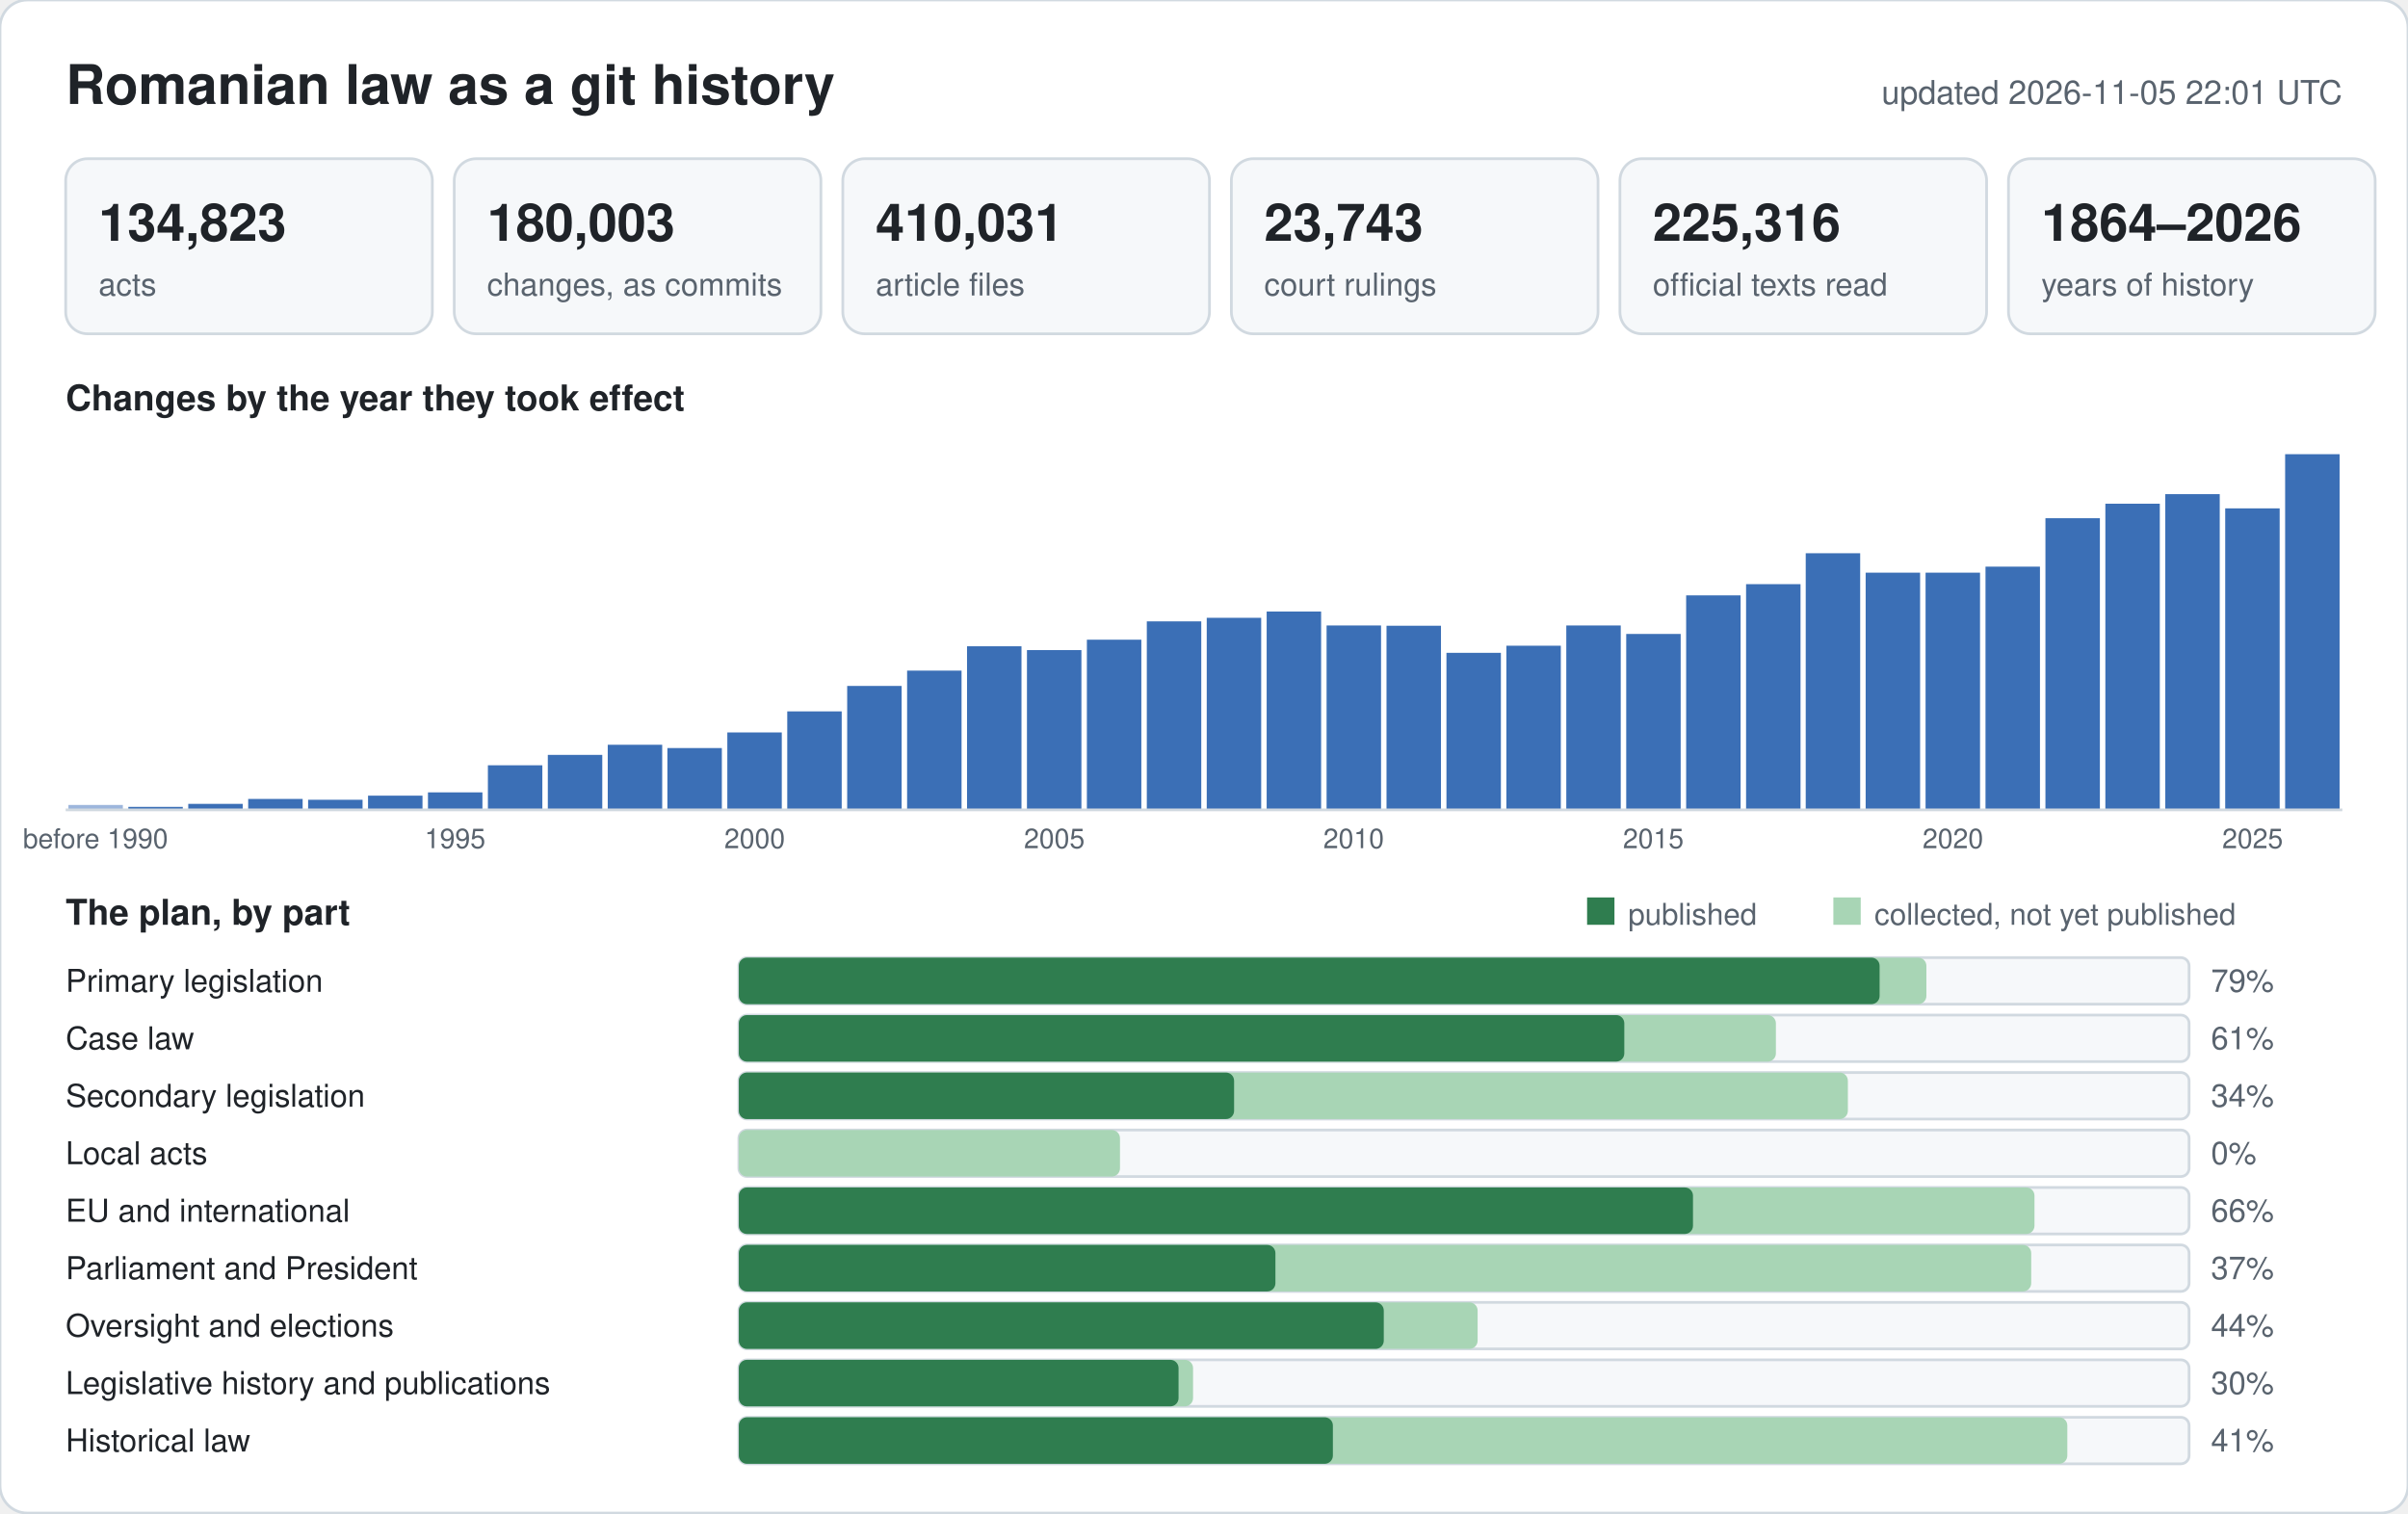
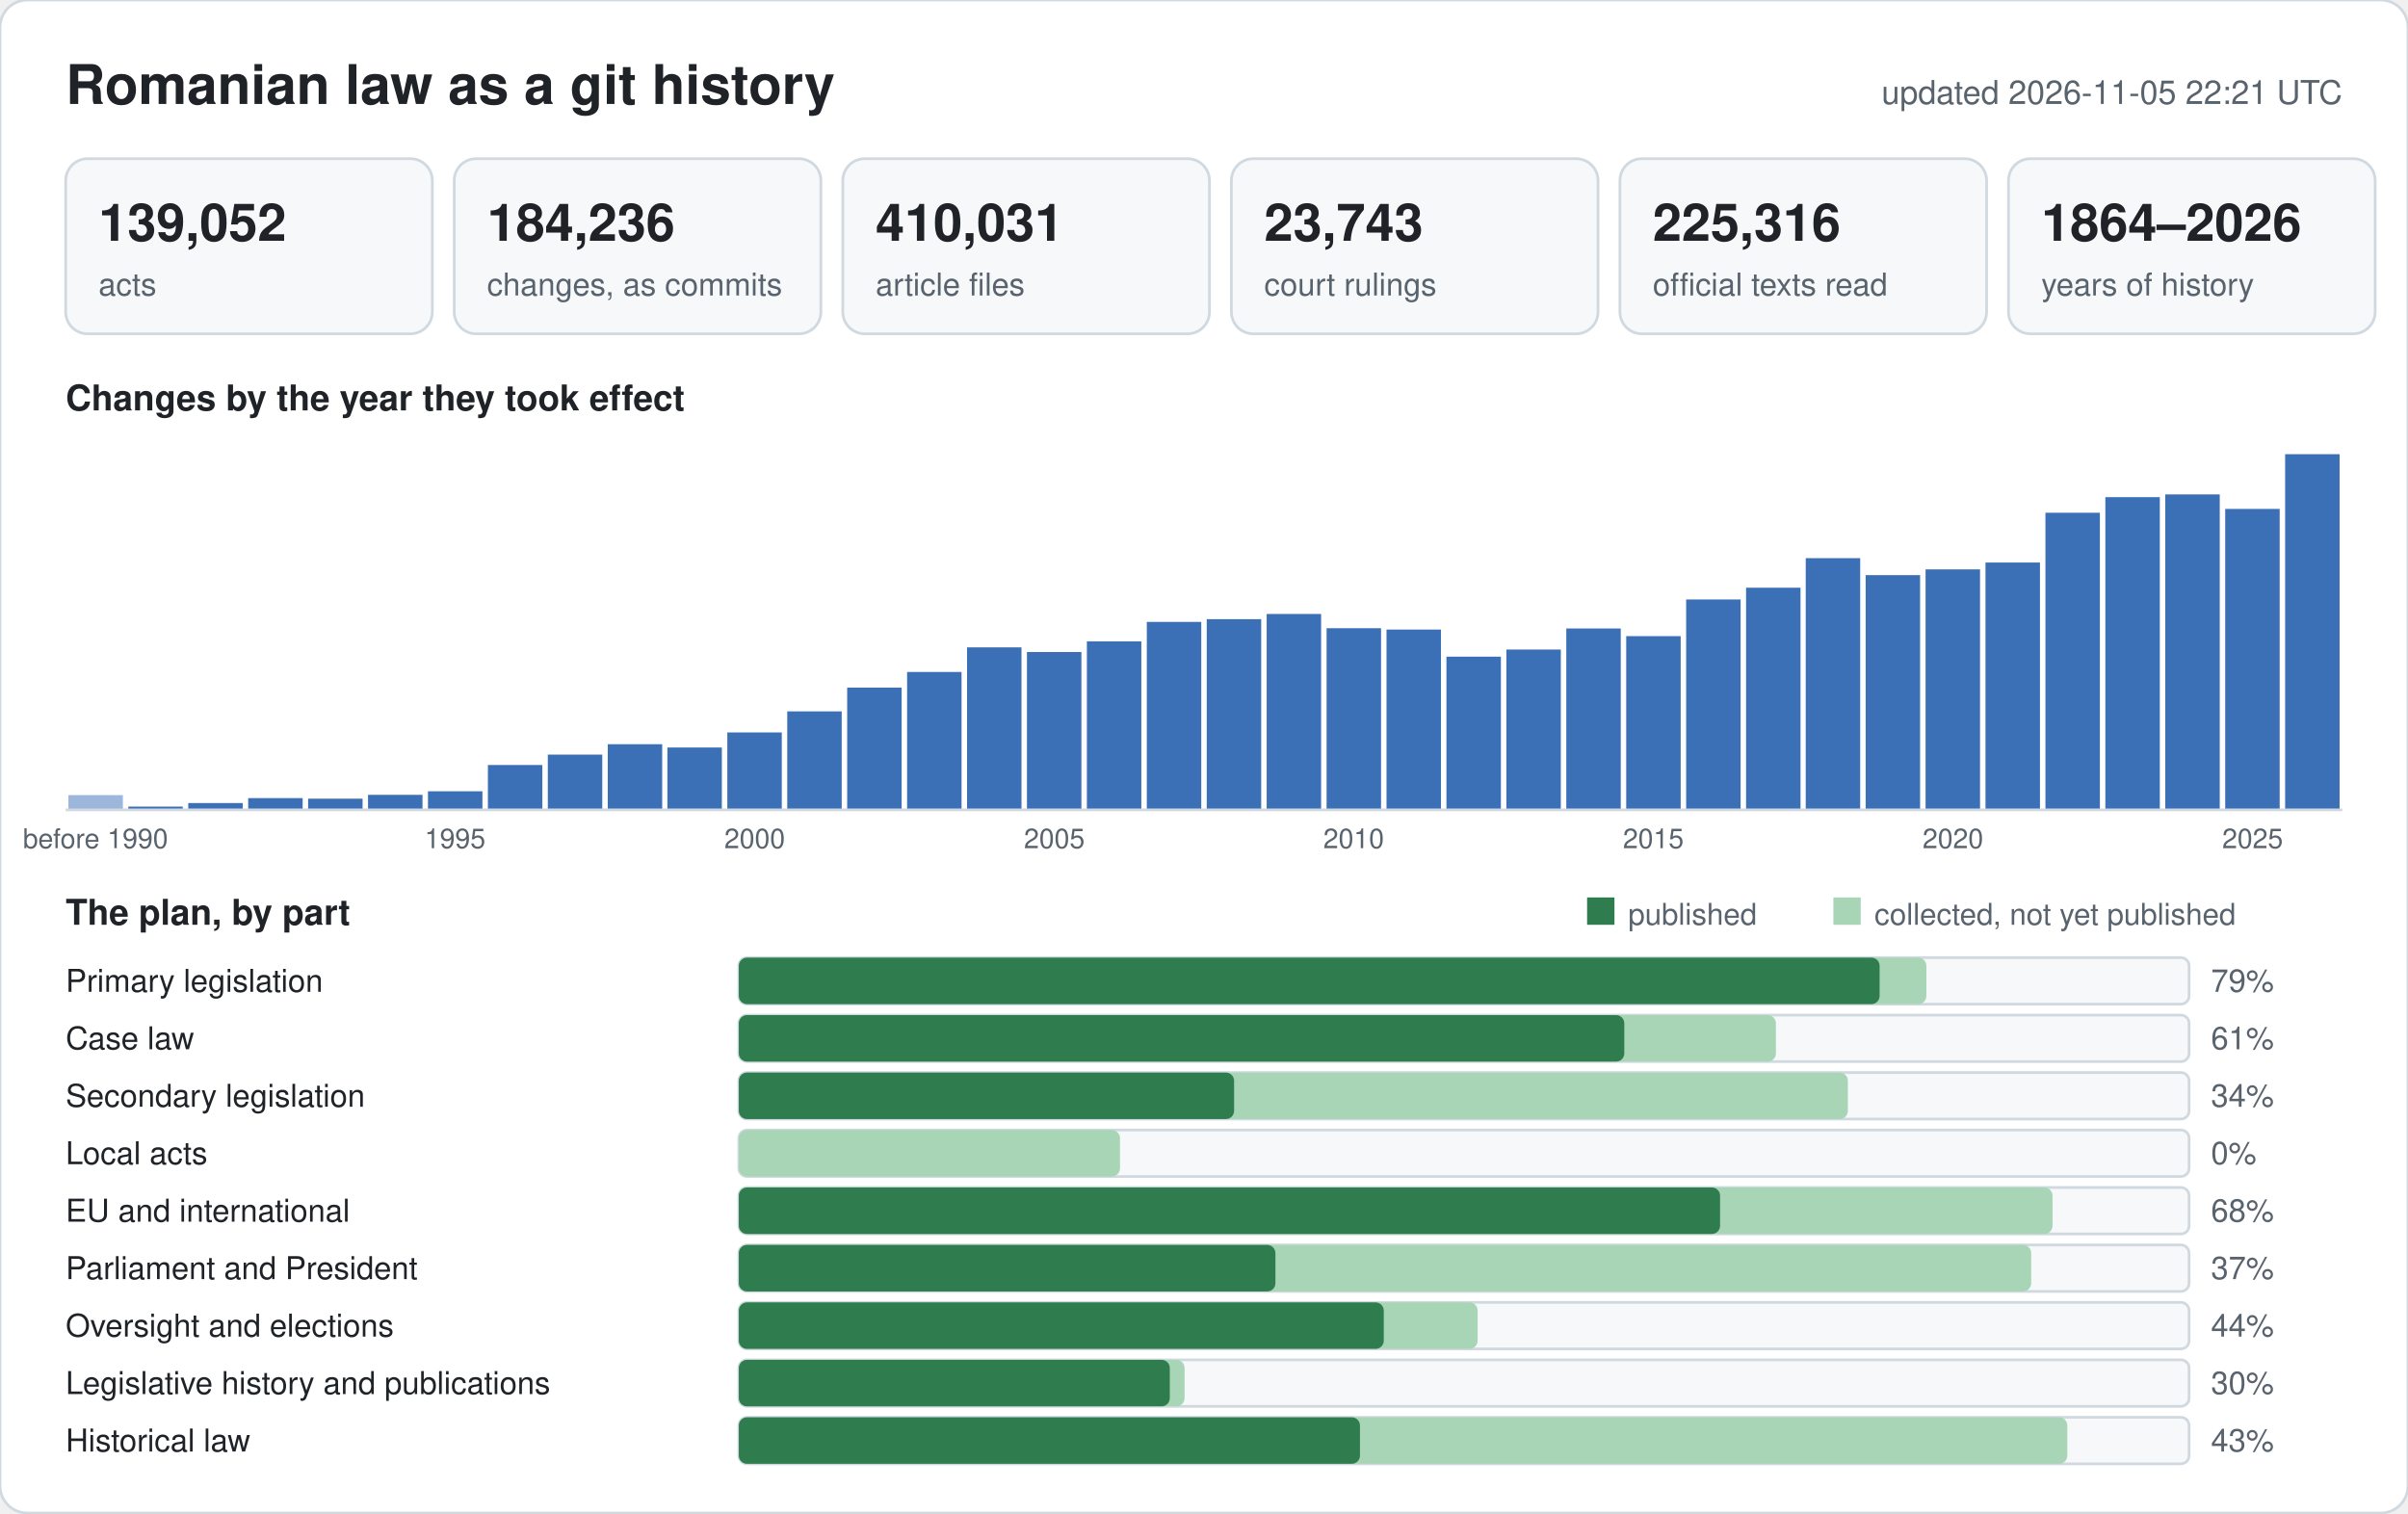
<svg xmlns="http://www.w3.org/2000/svg" width="880" height="553" viewBox="0 0 880 553" font-family="-apple-system,BlinkMacSystemFont,Segoe UI,Helvetica,Arial,sans-serif">
  <rect width="880" height="553" rx="10" fill="#ffffff" stroke="#d1d9e0" />
  <text x="24" y="38" font-size="20" font-weight="600" fill="#1f2328">Romanian law as a git history</text>
-   <text x="856" y="38" font-size="12" text-anchor="end" fill="#59636e">updated 2026-11-05 22:01 UTC</text>
+   <text x="856" y="38" font-size="12" text-anchor="end" fill="#59636e">updated 2026-11-05 22:21 UTC</text>
  <rect x="24" y="58" width="134" height="64" rx="8" fill="#f6f8fa" stroke="#d1d9e0" />
-   <text x="36" y="88" font-size="19" font-weight="600" fill="#1f2328">134,823</text>
+   <text x="36" y="88" font-size="19" font-weight="600" fill="#1f2328">139,052</text>
  <text x="36" y="108" font-size="11.5" fill="#59636e">acts</text>
  <rect x="166" y="58" width="134" height="64" rx="8" fill="#f6f8fa" stroke="#d1d9e0" />
-   <text x="178" y="88" font-size="19" font-weight="600" fill="#1f2328">180,003</text>
+   <text x="178" y="88" font-size="19" font-weight="600" fill="#1f2328">184,236</text>
  <text x="178" y="108" font-size="11.5" fill="#59636e">changes, as commits</text>
  <rect x="308" y="58" width="134" height="64" rx="8" fill="#f6f8fa" stroke="#d1d9e0" />
  <text x="320" y="88" font-size="19" font-weight="600" fill="#1f2328">410,031</text>
  <text x="320" y="108" font-size="11.5" fill="#59636e">article files</text>
  <rect x="450" y="58" width="134" height="64" rx="8" fill="#f6f8fa" stroke="#d1d9e0" />
  <text x="462" y="88" font-size="19" font-weight="600" fill="#1f2328">23,743</text>
  <text x="462" y="108" font-size="11.5" fill="#59636e">court rulings</text>
  <rect x="592" y="58" width="134" height="64" rx="8" fill="#f6f8fa" stroke="#d1d9e0" />
  <text x="604" y="88" font-size="19" font-weight="600" fill="#1f2328">225,316</text>
  <text x="604" y="108" font-size="11.5" fill="#59636e">official texts read</text>
  <rect x="734" y="58" width="134" height="64" rx="8" fill="#f6f8fa" stroke="#d1d9e0" />
  <text x="746" y="88" font-size="19" font-weight="600" fill="#1f2328">1864–2026</text>
  <text x="746" y="108" font-size="11.5" fill="#59636e">years of history</text>
  <text x="24" y="150" font-size="13" font-weight="600" fill="#1f2328">Changes by the year they took effect</text>
-   <rect x="25.0" y="294.2" width="19.9" height="1.8" fill="#9db6dc" />
+   <rect x="25.0" y="290.6" width="19.9" height="5.4" fill="#9db6dc" />
  <text x="34.9" y="310" font-size="10" text-anchor="middle" fill="#59636e">before 1990</text>
-   <rect x="46.9" y="294.9" width="19.9" height="1.1" fill="#3b6fb6" />
-   <rect x="68.8" y="293.8" width="19.9" height="2.2" fill="#3b6fb6" />
-   <rect x="90.7" y="292.0" width="19.9" height="4.0" fill="#3b6fb6" />
-   <rect x="112.6" y="292.3" width="19.9" height="3.7" fill="#3b6fb6" />
-   <rect x="134.5" y="290.8" width="19.9" height="5.2" fill="#3b6fb6" />
-   <rect x="156.4" y="289.6" width="19.9" height="6.4" fill="#3b6fb6" />
+   <rect x="46.9" y="294.8" width="19.9" height="1.2" fill="#3b6fb6" />
+   <rect x="68.8" y="293.5" width="19.9" height="2.5" fill="#3b6fb6" />
+   <rect x="90.7" y="291.7" width="19.9" height="4.3" fill="#3b6fb6" />
+   <rect x="112.6" y="291.9" width="19.9" height="4.1" fill="#3b6fb6" />
+   <rect x="134.5" y="290.5" width="19.9" height="5.5" fill="#3b6fb6" />
+   <rect x="156.4" y="289.2" width="19.9" height="6.8" fill="#3b6fb6" />
  <text x="166.3" y="310" font-size="10" text-anchor="middle" fill="#59636e">1995</text>
-   <rect x="178.3" y="279.7" width="19.9" height="16.3" fill="#3b6fb6" />
-   <rect x="200.2" y="275.9" width="19.9" height="20.1" fill="#3b6fb6" />
-   <rect x="222.1" y="272.2" width="19.9" height="23.8" fill="#3b6fb6" />
-   <rect x="243.9" y="273.4" width="19.9" height="22.6" fill="#3b6fb6" />
+   <rect x="178.3" y="279.6" width="19.9" height="16.4" fill="#3b6fb6" />
+   <rect x="200.2" y="275.8" width="19.9" height="20.2" fill="#3b6fb6" />
+   <rect x="222.1" y="272.0" width="19.9" height="24.0" fill="#3b6fb6" />
+   <rect x="243.9" y="273.2" width="19.9" height="22.8" fill="#3b6fb6" />
  <rect x="265.8" y="267.7" width="19.9" height="28.3" fill="#3b6fb6" />
  <text x="275.8" y="310" font-size="10" text-anchor="middle" fill="#59636e">2000</text>
  <rect x="287.7" y="260.0" width="19.9" height="36.0" fill="#3b6fb6" />
-   <rect x="309.6" y="250.7" width="19.9" height="45.3" fill="#3b6fb6" />
-   <rect x="331.5" y="245.1" width="19.9" height="50.9" fill="#3b6fb6" />
-   <rect x="353.4" y="236.2" width="19.9" height="59.8" fill="#3b6fb6" />
-   <rect x="375.3" y="237.6" width="19.9" height="58.4" fill="#3b6fb6" />
+   <rect x="309.6" y="251.3" width="19.9" height="44.7" fill="#3b6fb6" />
+   <rect x="331.5" y="245.6" width="19.9" height="50.4" fill="#3b6fb6" />
+   <rect x="353.4" y="236.6" width="19.9" height="59.4" fill="#3b6fb6" />
+   <rect x="375.3" y="238.3" width="19.9" height="57.7" fill="#3b6fb6" />
  <text x="385.3" y="310" font-size="10" text-anchor="middle" fill="#59636e">2005</text>
-   <rect x="397.2" y="233.8" width="19.9" height="62.2" fill="#3b6fb6" />
-   <rect x="419.1" y="227.1" width="19.9" height="68.9" fill="#3b6fb6" />
-   <rect x="441.0" y="225.8" width="19.9" height="70.2" fill="#3b6fb6" />
-   <rect x="462.9" y="223.5" width="19.9" height="72.5" fill="#3b6fb6" />
-   <rect x="484.8" y="228.6" width="19.9" height="67.4" fill="#3b6fb6" />
+   <rect x="397.2" y="234.4" width="19.9" height="61.6" fill="#3b6fb6" />
+   <rect x="419.1" y="227.3" width="19.9" height="68.7" fill="#3b6fb6" />
+   <rect x="441.0" y="226.3" width="19.9" height="69.7" fill="#3b6fb6" />
+   <rect x="462.9" y="224.4" width="19.9" height="71.6" fill="#3b6fb6" />
+   <rect x="484.8" y="229.6" width="19.9" height="66.4" fill="#3b6fb6" />
  <text x="494.7" y="310" font-size="10" text-anchor="middle" fill="#59636e">2010</text>
-   <rect x="506.7" y="228.7" width="19.9" height="67.3" fill="#3b6fb6" />
-   <rect x="528.6" y="238.6" width="19.9" height="57.4" fill="#3b6fb6" />
-   <rect x="550.5" y="236.0" width="19.9" height="60.0" fill="#3b6fb6" />
-   <rect x="572.4" y="228.6" width="19.9" height="67.4" fill="#3b6fb6" />
-   <rect x="594.3" y="231.7" width="19.9" height="64.3" fill="#3b6fb6" />
+   <rect x="506.7" y="230.1" width="19.9" height="65.9" fill="#3b6fb6" />
+   <rect x="528.6" y="240.0" width="19.9" height="56.0" fill="#3b6fb6" />
+   <rect x="550.5" y="237.4" width="19.9" height="58.6" fill="#3b6fb6" />
+   <rect x="572.4" y="229.7" width="19.9" height="66.3" fill="#3b6fb6" />
+   <rect x="594.3" y="232.5" width="19.9" height="63.5" fill="#3b6fb6" />
  <text x="604.2" y="310" font-size="10" text-anchor="middle" fill="#59636e">2015</text>
-   <rect x="616.2" y="217.6" width="19.9" height="78.4" fill="#3b6fb6" />
-   <rect x="638.1" y="213.5" width="19.9" height="82.5" fill="#3b6fb6" />
-   <rect x="659.9" y="202.2" width="19.9" height="93.8" fill="#3b6fb6" />
-   <rect x="681.8" y="209.3" width="19.9" height="86.7" fill="#3b6fb6" />
-   <rect x="703.7" y="209.3" width="19.9" height="86.7" fill="#3b6fb6" />
+   <rect x="616.2" y="219.1" width="19.9" height="76.9" fill="#3b6fb6" />
+   <rect x="638.1" y="214.8" width="19.9" height="81.2" fill="#3b6fb6" />
+   <rect x="659.9" y="204.0" width="19.9" height="92.0" fill="#3b6fb6" />
+   <rect x="681.8" y="210.2" width="19.9" height="85.8" fill="#3b6fb6" />
+   <rect x="703.7" y="208.1" width="19.9" height="87.9" fill="#3b6fb6" />
  <text x="713.7" y="310" font-size="10" text-anchor="middle" fill="#59636e">2020</text>
-   <rect x="725.6" y="207.1" width="19.9" height="88.9" fill="#3b6fb6" />
-   <rect x="747.5" y="189.4" width="19.9" height="106.6" fill="#3b6fb6" />
-   <rect x="769.4" y="184.1" width="19.9" height="111.9" fill="#3b6fb6" />
-   <rect x="791.3" y="180.6" width="19.9" height="115.4" fill="#3b6fb6" />
-   <rect x="813.2" y="185.8" width="19.9" height="110.2" fill="#3b6fb6" />
+   <rect x="725.6" y="205.6" width="19.9" height="90.4" fill="#3b6fb6" />
+   <rect x="747.5" y="187.4" width="19.9" height="108.6" fill="#3b6fb6" />
+   <rect x="769.4" y="181.7" width="19.9" height="114.3" fill="#3b6fb6" />
+   <rect x="791.3" y="180.7" width="19.9" height="115.3" fill="#3b6fb6" />
+   <rect x="813.2" y="186.0" width="19.9" height="110.0" fill="#3b6fb6" />
  <text x="823.2" y="310" font-size="10" text-anchor="middle" fill="#59636e">2025</text>
  <rect x="835.1" y="166.0" width="19.9" height="130.0" fill="#3b6fb6" />
  <line x1="24" y1="296" x2="856" y2="296" stroke="#d1d9e0" />
  <text x="24" y="338" font-size="13" font-weight="600" fill="#1f2328">The plan, by part</text>
  <rect x="580" y="328" width="10" height="10" fill="#2f7d4f" />
  <text x="595" y="338" font-size="11" fill="#59636e">published</text>
  <rect x="670" y="328" width="10" height="10" fill="#a8d5b5" />
  <text x="685" y="338" font-size="11" fill="#59636e">collected, not yet published</text>
  <text x="24" y="362.5" font-size="11.5" fill="#1f2328">Primary legislation</text>
  <rect x="270" y="350" width="530" height="17" rx="3" fill="#f6f8fa" stroke="#d1d9e0" />
  <rect x="270" y="350" width="434.0" height="17" rx="3" fill="#a8d5b5" />
  <rect x="270" y="350" width="416.9" height="17" rx="3" fill="#2f7d4f" />
  <text x="808" y="362.5" font-size="11.5" fill="#59636e">79%</text>
  <text x="24" y="383.5" font-size="11.5" fill="#1f2328">Case law</text>
  <rect x="270" y="371" width="530" height="17" rx="3" fill="#f6f8fa" stroke="#d1d9e0" />
  <rect x="270" y="371" width="379.0" height="17" rx="3" fill="#a8d5b5" />
  <rect x="270" y="371" width="323.6" height="17" rx="3" fill="#2f7d4f" />
  <text x="808" y="383.5" font-size="11.5" fill="#59636e">61%</text>
  <text x="24" y="404.5" font-size="11.5" fill="#1f2328">Secondary legislation</text>
  <rect x="270" y="392" width="530" height="17" rx="3" fill="#f6f8fa" stroke="#d1d9e0" />
  <rect x="270" y="392" width="405.3" height="17" rx="3" fill="#a8d5b5" />
  <rect x="270" y="392" width="181.0" height="17" rx="3" fill="#2f7d4f" />
  <text x="808" y="404.5" font-size="11.5" fill="#59636e">34%</text>
  <text x="24" y="425.5" font-size="11.5" fill="#1f2328">Local acts</text>
  <rect x="270" y="413" width="530" height="17" rx="3" fill="#f6f8fa" stroke="#d1d9e0" />
  <rect x="270" y="413" width="139.3" height="17" rx="3" fill="#a8d5b5" />
  <rect x="270" y="413" width="0.0" height="17" rx="3" fill="#2f7d4f" />
  <text x="808" y="425.5" font-size="11.5" fill="#59636e">0%</text>
  <text x="24" y="446.5" font-size="11.5" fill="#1f2328">EU and international</text>
  <rect x="270" y="434" width="530" height="17" rx="3" fill="#f6f8fa" stroke="#d1d9e0" />
-   <rect x="270" y="434" width="473.5" height="17" rx="3" fill="#a8d5b5" />
-   <rect x="270" y="434" width="348.7" height="17" rx="3" fill="#2f7d4f" />
-   <text x="808" y="446.5" font-size="11.5" fill="#59636e">66%</text>
+   <rect x="270" y="434" width="480.1" height="17" rx="3" fill="#a8d5b5" />
+   <rect x="270" y="434" width="358.6" height="17" rx="3" fill="#2f7d4f" />
+   <text x="808" y="446.5" font-size="11.5" fill="#59636e">68%</text>
  <text x="24" y="467.5" font-size="11.5" fill="#1f2328">Parliament and President</text>
  <rect x="270" y="455" width="530" height="17" rx="3" fill="#f6f8fa" stroke="#d1d9e0" />
  <rect x="270" y="455" width="472.3" height="17" rx="3" fill="#a8d5b5" />
  <rect x="270" y="455" width="196.1" height="17" rx="3" fill="#2f7d4f" />
  <text x="808" y="467.5" font-size="11.5" fill="#59636e">37%</text>
  <text x="24" y="488.5" font-size="11.5" fill="#1f2328">Oversight and elections</text>
  <rect x="270" y="476" width="530" height="17" rx="3" fill="#f6f8fa" stroke="#d1d9e0" />
  <rect x="270" y="476" width="270.0" height="17" rx="3" fill="#a8d5b5" />
  <rect x="270" y="476" width="235.7" height="17" rx="3" fill="#2f7d4f" />
  <text x="808" y="488.5" font-size="11.5" fill="#59636e">44%</text>
  <text x="24" y="509.5" font-size="11.5" fill="#1f2328">Legislative history and publications</text>
  <rect x="270" y="497" width="530" height="17" rx="3" fill="#f6f8fa" stroke="#d1d9e0" />
-   <rect x="270" y="497" width="166.0" height="17" rx="3" fill="#a8d5b5" />
-   <rect x="270" y="497" width="160.7" height="17" rx="3" fill="#2f7d4f" />
+   <rect x="270" y="497" width="162.9" height="17" rx="3" fill="#a8d5b5" />
+   <rect x="270" y="497" width="157.5" height="17" rx="3" fill="#2f7d4f" />
  <text x="808" y="509.5" font-size="11.5" fill="#59636e">30%</text>
  <text x="24" y="530.5" font-size="11.5" fill="#1f2328">Historical law</text>
  <rect x="270" y="518" width="530" height="17" rx="3" fill="#f6f8fa" stroke="#d1d9e0" />
  <rect x="270" y="518" width="485.5" height="17" rx="3" fill="#a8d5b5" />
-   <rect x="270" y="518" width="217.1" height="17" rx="3" fill="#2f7d4f" />
-   <text x="808" y="530.5" font-size="11.5" fill="#59636e">41%</text>
+   <rect x="270" y="518" width="227.0" height="17" rx="3" fill="#2f7d4f" />
+   <text x="808" y="530.5" font-size="11.5" fill="#59636e">43%</text>
</svg>
